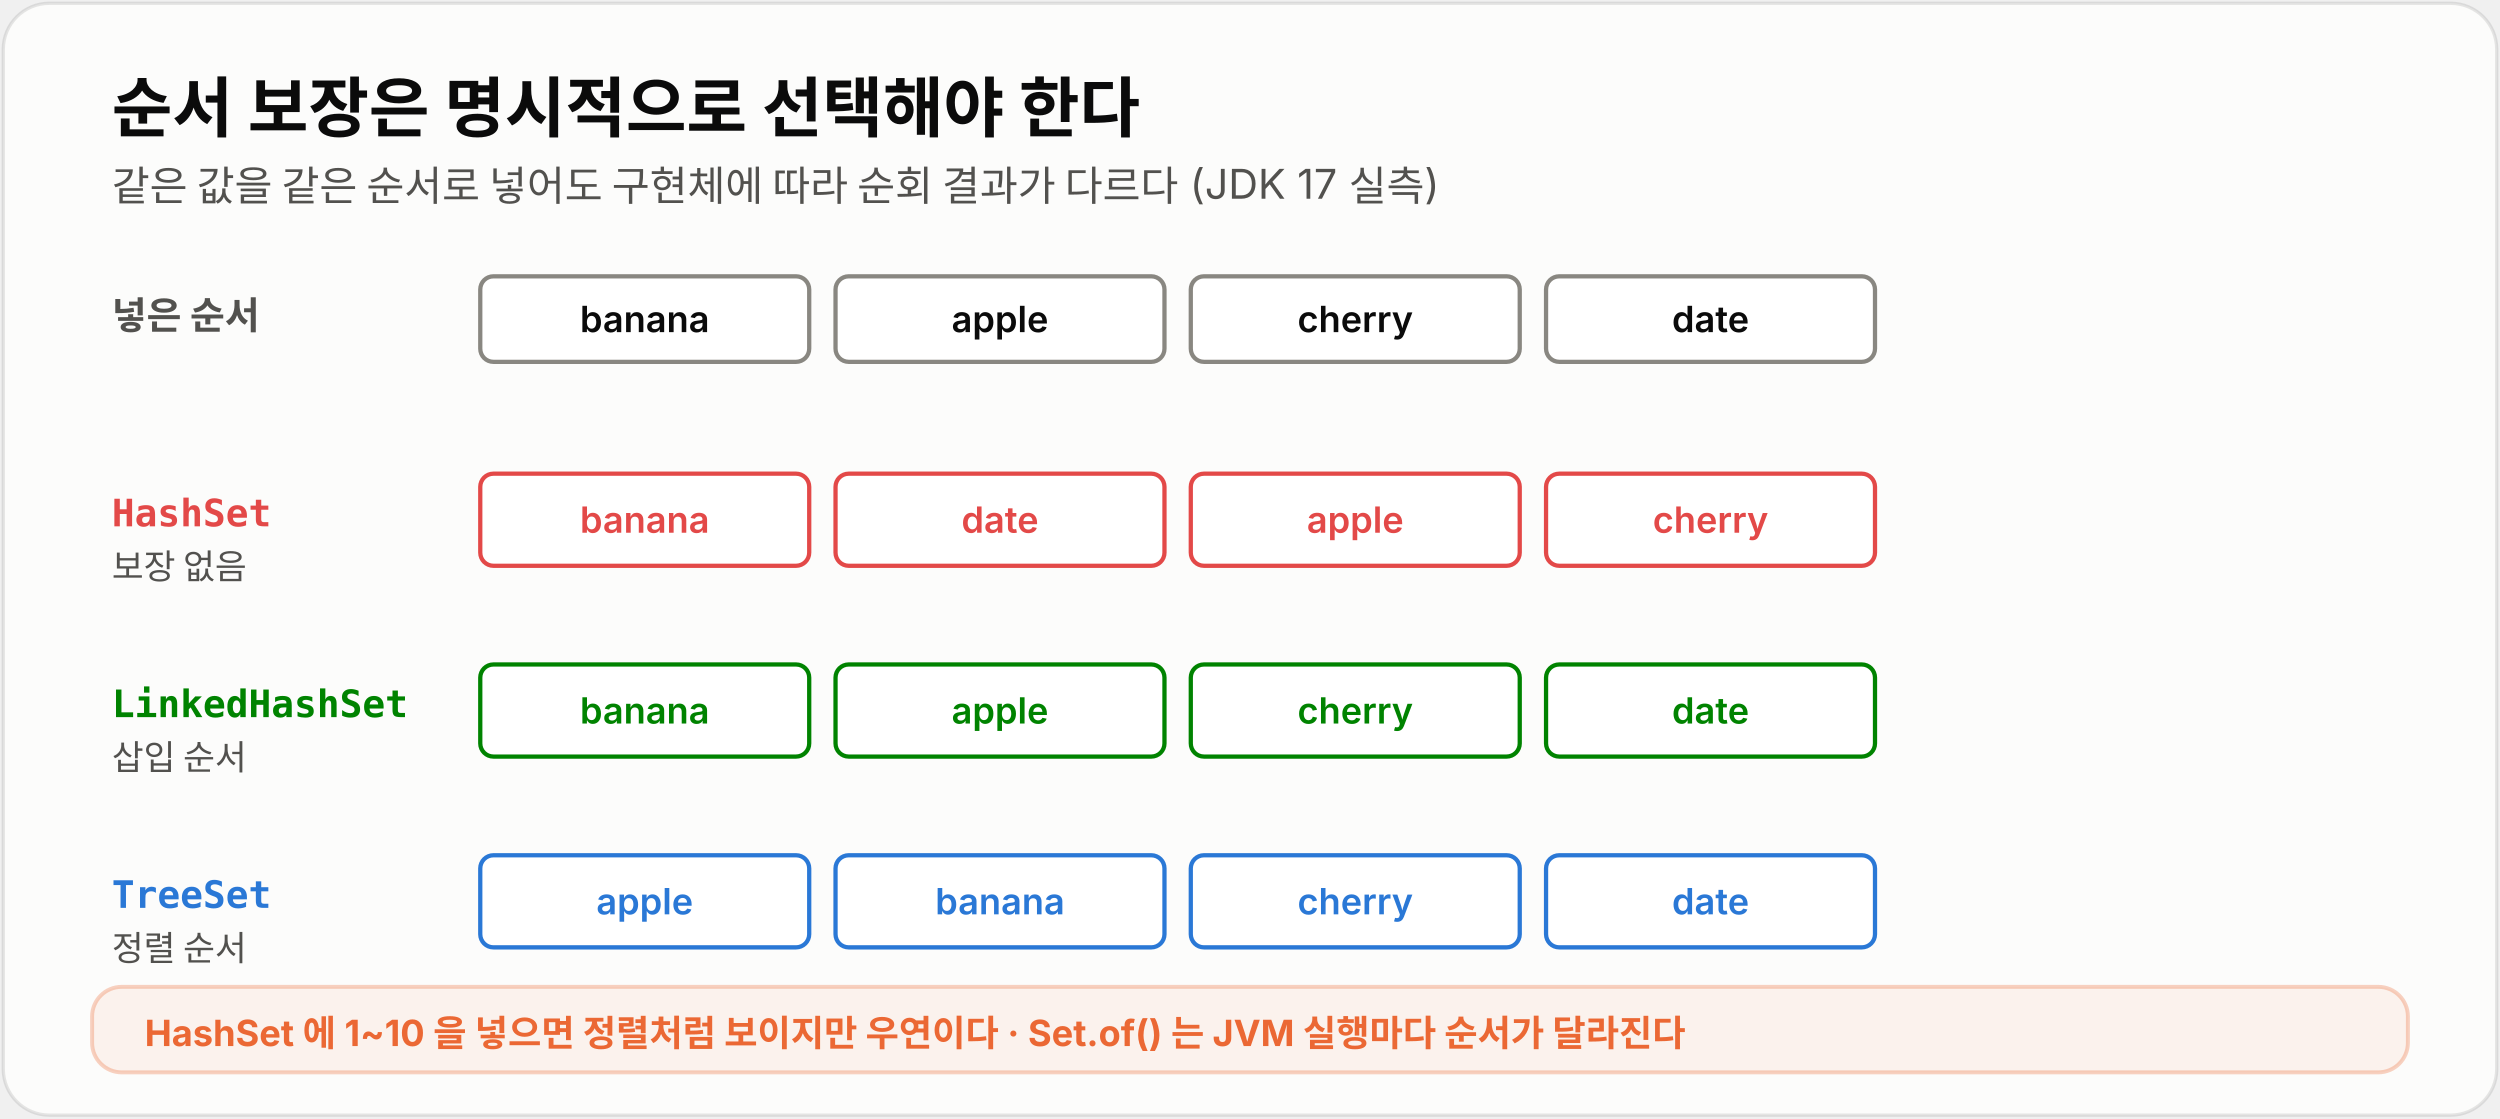
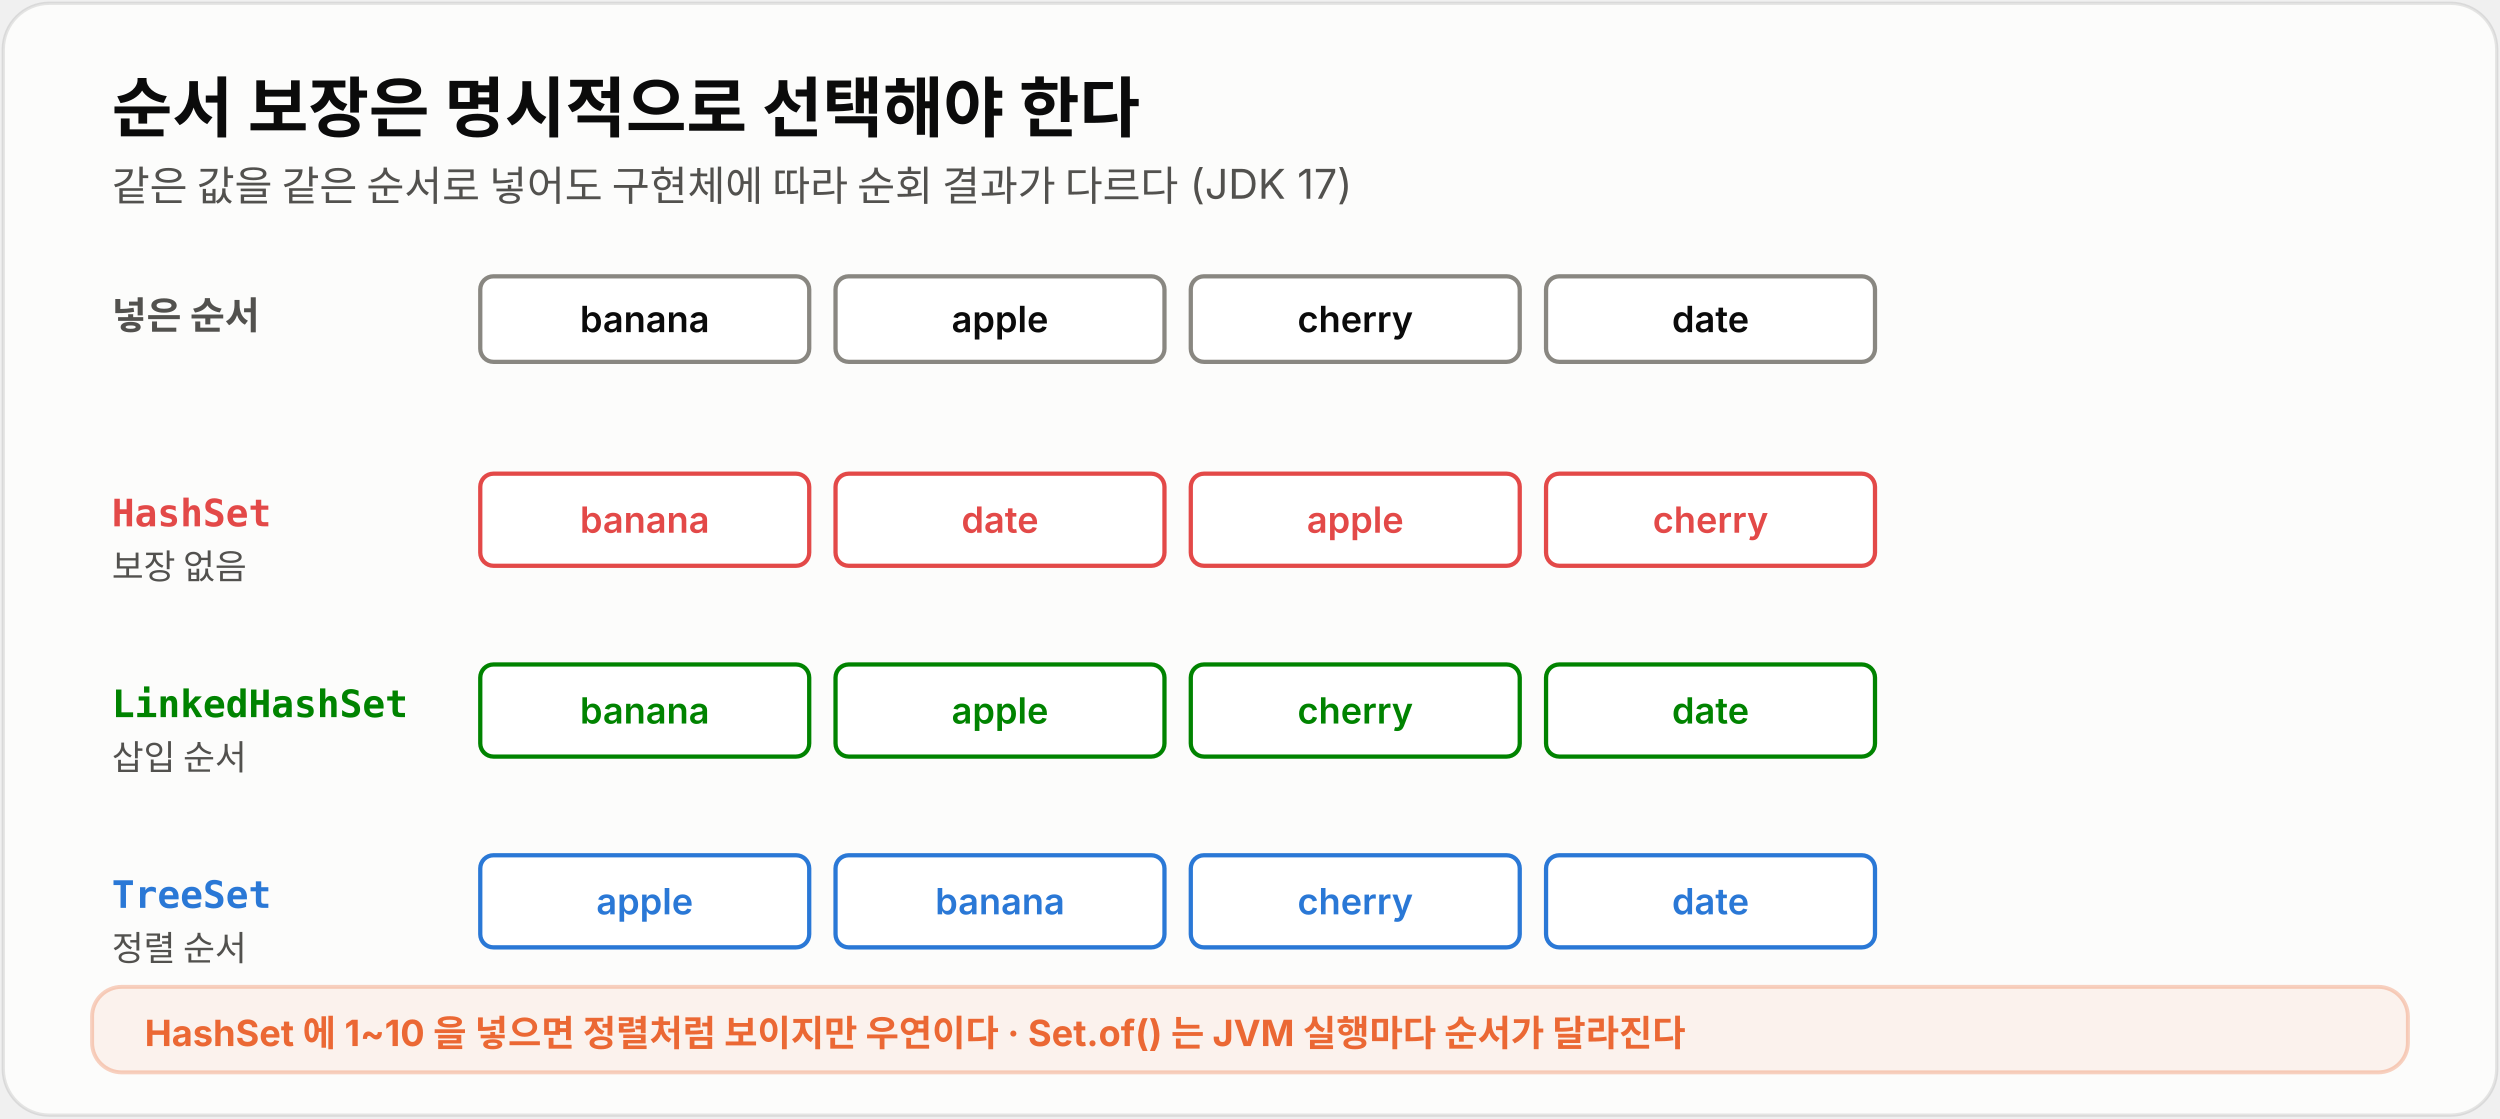
<svg xmlns="http://www.w3.org/2000/svg" viewBox="0 0 760 340" width="760" height="340" font-family="system-ui, -apple-system, 'Segoe UI', 'Malgun Gothic', sans-serif">
  <rect x="1" y="1" width="758" height="338" rx="14" fill="#fcfcfb" stroke="rgba(11,11,11,0.10)" />
  <defs>
    <marker id="ah" markerWidth="9" markerHeight="9" refX="6" refY="3" orient="auto">
      <path d="M0,0 L6,3 L0,6 Z" fill="#898781" />
    </marker>
    <marker id="ahb" markerWidth="9" markerHeight="9" refX="6" refY="3" orient="auto">
      <path d="M0,0 L6,3 L0,6 Z" fill="#2a78d6" />
    </marker>
    <marker id="ahr" markerWidth="9" markerHeight="9" refX="6" refY="3" orient="auto">
      <path d="M0,0 L6,3 L0,6 Z" fill="#e34948" />
    </marker>
    <marker id="aho" markerWidth="9" markerHeight="9" refX="6" refY="3" orient="auto">
      <path d="M0,0 L6,3 L0,6 Z" fill="#eb6834" />
    </marker>
    <marker id="ahg" markerWidth="9" markerHeight="9" refX="6" refY="3" orient="auto">
      <path d="M0,0 L6,3 L0,6 Z" fill="#008300" />
    </marker>
    <marker id="ahp" markerWidth="9" markerHeight="9" refX="6" refY="3" orient="auto">
      <path d="M0,0 L6,3 L0,6 Z" fill="#7a3ba7" />
    </marker>
  </defs>
  <text x="34" y="40" font-size="20" font-weight="700" fill="#0b0b0b">순서 보장은 명시적으로 선택해야 한다</text>
-   <text x="34" y="61" font-size="12.5" fill="#52514e">같은 값을 같은 순서로 넣어도 구현체에 따라 순회 결과가 다르다 (JDK 17 실측)</text>
+   <text x="34" y="61" font-size="12.5" fill="#52514e">같은 값을 같은 순서로 넣어도 구현체에 따라 순회 결과가 다르다 (JDK 17)</text>
  <text x="34" y="100" font-size="11.5" fill="#52514e" font-weight="700" text-anchor="start">넣은 순서</text>
  <rect x="146" y="84" width="100" height="26" rx="4" fill="#ffffff" stroke="#898781" stroke-width="1.3" />
  <text x="196.0" y="100.96" font-size="11" fill="#0b0b0b" font-weight="600" text-anchor="middle">banana</text>
  <rect x="254" y="84" width="100" height="26" rx="4" fill="#ffffff" stroke="#898781" stroke-width="1.3" />
  <text x="304.0" y="100.96" font-size="11" fill="#0b0b0b" font-weight="600" text-anchor="middle">apple</text>
  <rect x="362" y="84" width="100" height="26" rx="4" fill="#ffffff" stroke="#898781" stroke-width="1.3" />
  <text x="412.0" y="100.96" font-size="11" fill="#0b0b0b" font-weight="600" text-anchor="middle">cherry</text>
  <rect x="470" y="84" width="100" height="26" rx="4" fill="#ffffff" stroke="#898781" stroke-width="1.3" />
  <text x="520.0" y="100.96" font-size="11" fill="#0b0b0b" font-weight="600" text-anchor="middle">date</text>
  <text x="34" y="160" font-size="11.5" fill="#e34948" font-weight="700" text-anchor="start" font-family="ui-monospace, Consolas, monospace">HashSet</text>
  <text x="34" y="176" font-size="10.5" fill="#52514e" font-weight="400" text-anchor="start">보장 없음</text>
  <rect x="146" y="144" width="100" height="28" rx="4" fill="#ffffff" stroke="#e34948" stroke-width="1.3" />
  <text x="196.0" y="161.96" font-size="11" fill="#e34948" font-weight="600" text-anchor="middle">banana</text>
  <rect x="254" y="144" width="100" height="28" rx="4" fill="#ffffff" stroke="#e34948" stroke-width="1.3" />
  <text x="304.0" y="161.96" font-size="11" fill="#e34948" font-weight="600" text-anchor="middle">date</text>
  <rect x="362" y="144" width="100" height="28" rx="4" fill="#ffffff" stroke="#e34948" stroke-width="1.3" />
  <text x="412.0" y="161.96" font-size="11" fill="#e34948" font-weight="600" text-anchor="middle">apple</text>
  <rect x="470" y="144" width="100" height="28" rx="4" fill="#ffffff" stroke="#e34948" stroke-width="1.3" />
  <text x="520.0" y="161.96" font-size="11" fill="#e34948" font-weight="600" text-anchor="middle">cherry</text>
  <text x="34" y="218" font-size="11.5" fill="#008300" font-weight="700" text-anchor="start" font-family="ui-monospace, Consolas, monospace">LinkedHashSet</text>
  <text x="34" y="234" font-size="10.5" fill="#52514e" font-weight="400" text-anchor="start">삽입 순서</text>
  <rect x="146" y="202" width="100" height="28" rx="4" fill="#ffffff" stroke="#008300" stroke-width="1.3" />
  <text x="196.0" y="219.96" font-size="11" fill="#008300" font-weight="600" text-anchor="middle">banana</text>
  <rect x="254" y="202" width="100" height="28" rx="4" fill="#ffffff" stroke="#008300" stroke-width="1.3" />
  <text x="304.0" y="219.96" font-size="11" fill="#008300" font-weight="600" text-anchor="middle">apple</text>
  <rect x="362" y="202" width="100" height="28" rx="4" fill="#ffffff" stroke="#008300" stroke-width="1.3" />
  <text x="412.0" y="219.96" font-size="11" fill="#008300" font-weight="600" text-anchor="middle">cherry</text>
  <rect x="470" y="202" width="100" height="28" rx="4" fill="#ffffff" stroke="#008300" stroke-width="1.3" />
  <text x="520.0" y="219.96" font-size="11" fill="#008300" font-weight="600" text-anchor="middle">date</text>
  <text x="34" y="276" font-size="11.5" fill="#2a78d6" font-weight="700" text-anchor="start" font-family="ui-monospace, Consolas, monospace">TreeSet</text>
  <text x="34" y="292" font-size="10.5" fill="#52514e" font-weight="400" text-anchor="start">정렬 순서</text>
  <rect x="146" y="260" width="100" height="28" rx="4" fill="#ffffff" stroke="#2a78d6" stroke-width="1.3" />
  <text x="196.0" y="277.96" font-size="11" fill="#2a78d6" font-weight="600" text-anchor="middle">apple</text>
  <rect x="254" y="260" width="100" height="28" rx="4" fill="#ffffff" stroke="#2a78d6" stroke-width="1.3" />
  <text x="304.0" y="277.96" font-size="11" fill="#2a78d6" font-weight="600" text-anchor="middle">banana</text>
  <rect x="362" y="260" width="100" height="28" rx="4" fill="#ffffff" stroke="#2a78d6" stroke-width="1.3" />
  <text x="412.0" y="277.96" font-size="11" fill="#2a78d6" font-weight="600" text-anchor="middle">cherry</text>
  <rect x="470" y="260" width="100" height="28" rx="4" fill="#ffffff" stroke="#2a78d6" stroke-width="1.3" />
  <text x="520.0" y="277.96" font-size="11" fill="#2a78d6" font-weight="600" text-anchor="middle">date</text>
  <rect x="28" y="300" width="704" height="26" rx="9" fill="#eb6834" fill-opacity="0.07" stroke="#eb6834" stroke-opacity="0.30" stroke-width="1.2" />
  <text x="44" y="318" font-size="11" fill="#eb6834" font-weight="700" text-anchor="start">HashSet 에 1~10 을 넣으면 정렬처럼 보이지만 우연이다   ·   Set.of() 는 JVM 실행마다 순서가 달라진다</text>
</svg>
